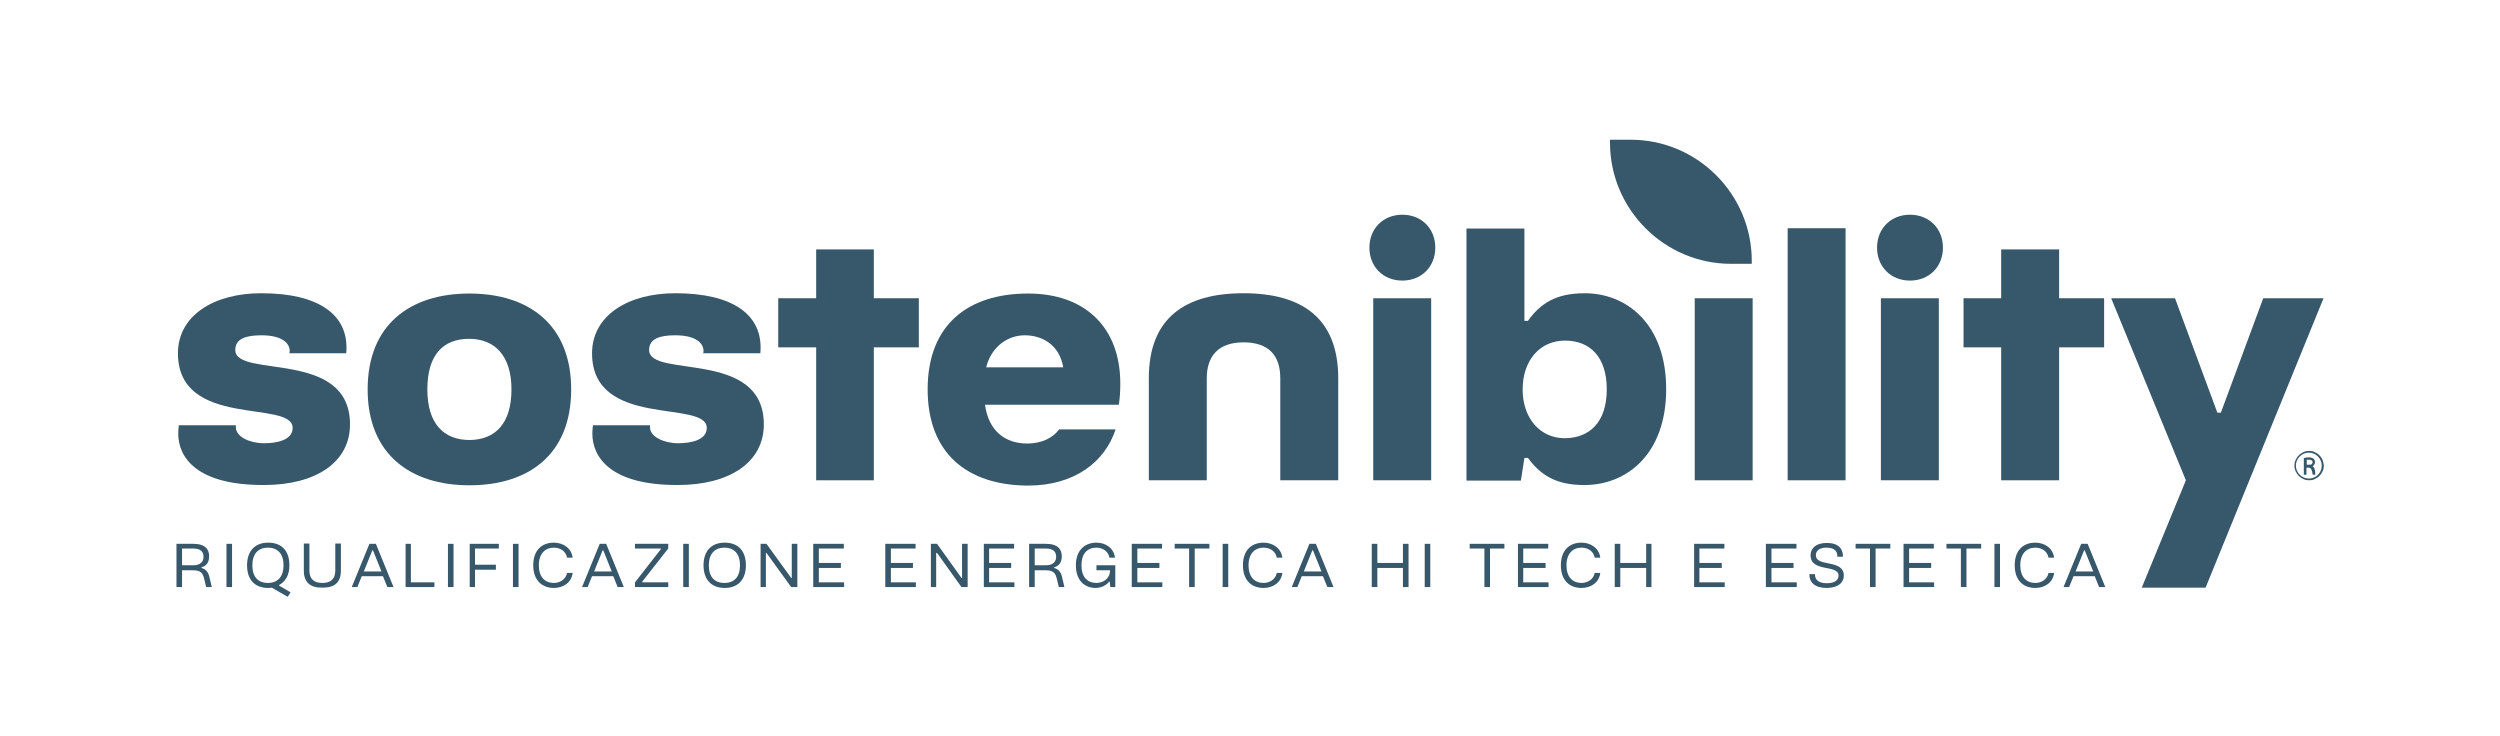
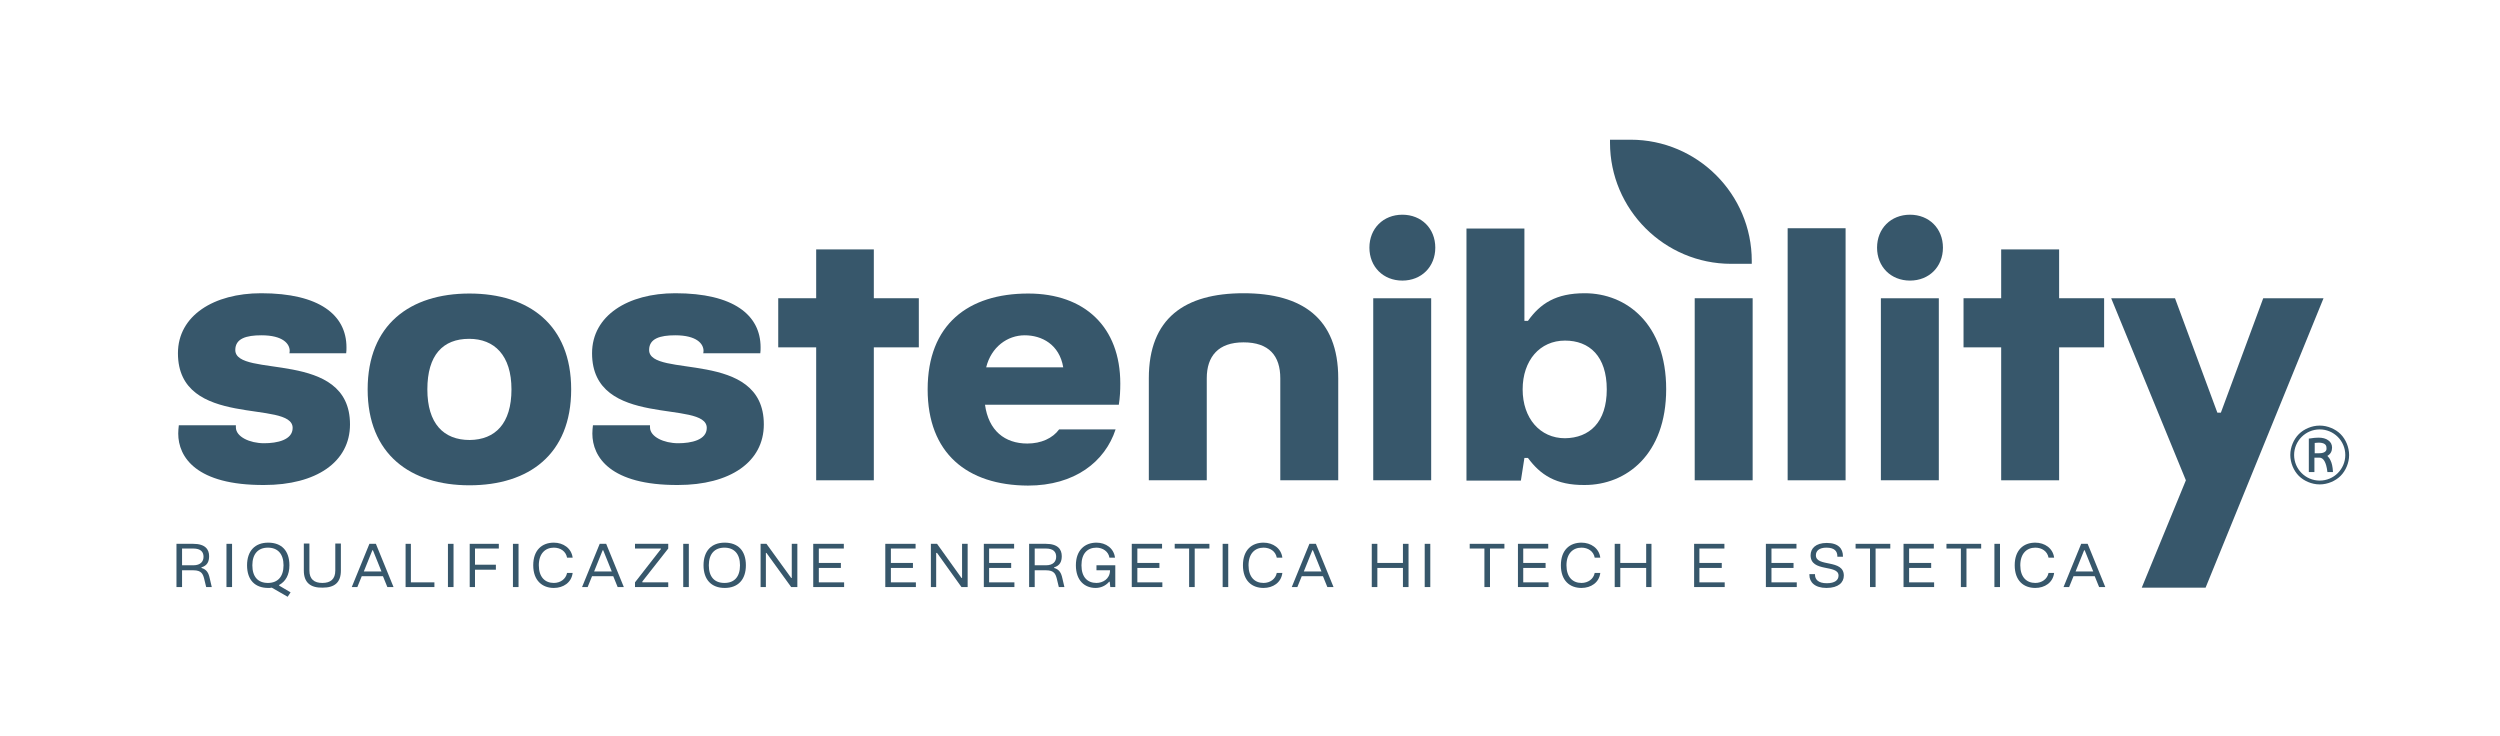
<svg xmlns="http://www.w3.org/2000/svg" version="1.1" id="Layer_1" x="0px" y="0px" viewBox="0 0 850 250" style="enable-background:new 0 0 850 250;" xml:space="preserve">
  <style type="text/css">
	.st0{fill:#37576B;}
</style>
-   <path class="st0" d="M60,199.6v-14.7h5.7c4.1,0,5.4,1.9,5.4,4.2c0,1.8-0.6,3.2-2.6,3.8v0.2c1.7,0.5,2.4,1.6,2.8,3.5l0.7,3h-1.9  l-0.7-2.9c-0.4-1.5-0.9-2.8-3.6-2.8h-3.9v5.7H60z M61.9,192.2h3.8c2.6,0,3.5-1.4,3.5-2.9c0-1.6-0.9-2.8-3.5-2.8h-3.8  C61.9,186.5,61.9,192.2,61.9,192.2z" />
+   <path class="st0" d="M60.6,147.4c0-1,0.1-1.9,0.2-2.8h19.4v0.7c0,3.2,4.7,5.4,9.6,5.4c4.4,0,9.7-1.1,9.7-5.2c0-9.8-39,0.5-39-25.4  c0-12.8,12.2-20.4,28.3-20.4c19.8,0,29,7.4,29,18.4c0,0.7,0,1.3-0.1,2H98.4c0,0,0.1-0.4,0.1-0.8c0-2.4-2.3-5.3-9.6-5.3  c-5.2,0-8.9,1.1-8.9,5c0,9.8,39-0.5,39,25.3c0,12.8-11.5,20.6-29.2,20.6C66.7,165,60.6,155.4,60.6,147.4" />
+   <path class="st0" d="M125,132.4c0-22.1,14.5-32.6,34.6-32.6c20.2,0,34.6,10.6,34.6,32.6c0,22.1-14.4,32.6-34.6,32.6  C139.6,165,125,154.5,125,132.4 M173.9,132.4c0-11.6-5.8-17.2-14.4-17.2c-8.9,0-14.2,5.5-14.2,17.2c0,11.6,5.5,17.2,14.4,17.2  C168.4,149.5,173.9,144,173.9,132.4" />
+   <path class="st0" d="M201.4,147.4c0-1,0.1-1.9,0.2-2.8H221v0.7c0,3.2,4.7,5.4,9.6,5.4c4.4,0,9.7-1.1,9.7-5.2c0-9.8-39,0.5-39-25.4  c0-12.8,12.2-20.4,28.3-20.4c19.8,0,29,7.4,29,18.4c0,0.7,0,1.3-0.1,2h-19.4c0,0,0.1-0.4,0.1-0.8c0-2.4-2.3-5.3-9.6-5.3  c-5.2,0-8.9,1.1-8.9,5c0,9.8,39-0.5,39,25.3c0,12.8-11.5,20.6-29.2,20.6C207.5,165,201.4,155.4,201.4,147.4" />
+   <polygon class="st0" points="277.5,163.3 277.5,118.1 264.6,118.1 264.6,101.4 277.5,101.4 277.5,84.8 297.1,84.8 297.1,101.4   312.4,101.4 312.4,118.1 297.1,118.1 297.1,163.3 " />
+   <path class="st0" d="M315.4,132.4c0-22.1,13.8-32.6,34.2-32.6c19.2,0,31.3,11.4,31.3,30.6c0,2.3-0.1,4.7-0.5,7.2h-45.5  c1.2,8.8,6.7,13.2,14.4,13.2c4.7,0,8.6-1.8,10.8-4.8h19.2c-3.6,11-13.9,19.1-29.8,19.1C328.8,165,315.4,154.1,315.4,132.4   M361.5,124.9c-1.3-7.8-7.3-10.9-13.1-10.9c-5.9,0-11.4,4-13.1,10.9H361.5z" />
+   <path class="st0" d="M390.6,163.3v-34.7c0-20.4,12.2-28.9,32.2-28.9c19.9,0,32.2,8.5,32.2,28.9v34.7h-19.7v-34.7  c0-7.6-3.8-12.2-12.5-12.2c-8.6,0-12.5,4.7-12.5,12.2v34.7H390.6z" />
+   <path class="st0" d="M465.6,84.2c0-6.5,4.7-11.2,11.2-11.2c6.5,0,11.2,4.7,11.2,11.2c0,6.5-4.7,11.2-11.2,11.2  C470.3,95.4,465.6,90.7,465.6,84.2 M466.9,101.4h19.7v61.9h-19.7V101.4z" />
+   <path class="st0" d="M519.5,155.7h-1.2l-1.2,7.7h-18.5V77.7h19.7v31.4h1.2c4.2-5.9,9.5-9.4,19.3-9.4c14.2,0,27.7,10.4,27.7,32.6  c0,22.3-13.6,32.6-27.7,32.6C529,165,523.7,161.4,519.5,155.7 M546.3,132.4c0-11.3-5.9-16.6-14.2-16.6c-8.5,0-14.4,6.7-14.4,16.6  c0,9.8,5.9,16.6,14.4,16.6C540.4,148.9,546.3,143.6,546.3,132.4" />
+   <rect x="576.2" y="101.4" class="st0" width="19.7" height="61.9" />
+   <rect x="607.8" y="77.6" class="st0" width="19.7" height="85.7" />
+   <path class="st0" d="M638.2,84.2c0-6.5,4.7-11.2,11.2-11.2c6.5,0,11.2,4.7,11.2,11.2c0,6.5-4.7,11.2-11.2,11.2  C642.9,95.4,638.2,90.7,638.2,84.2 M639.5,101.4h19.7v61.9h-19.7V101.4z" />
+   <polygon class="st0" points="680.4,163.3 680.4,118.1 667.6,118.1 667.6,101.4 680.4,101.4 680.4,84.8 700.1,84.8 700.1,101.4   715.4,101.4 715.4,118.1 700.1,118.1 700.1,163.3 " />
+   <path class="st0" d="M595.6,89.7h-7c-22.7,0-41.2-18.5-41.2-41.2v-1h7c22.7,0,41.2,18.5,41.2,41.2V89.7z" />
+   <path class="st0" d="M60,199.6v-14.7h5.7c4.1,0,5.4,1.9,5.4,4.2c0,1.8-0.6,3.2-2.6,3.8v0.2c1.7,0.5,2.4,1.6,2.8,3.5l0.7,3h-1.9  l-0.7-2.9c-0.4-1.5-0.9-2.8-3.6-2.8h-3.9v5.7H60z M61.9,192.2h3.8c2.6,0,3.5-1.4,3.5-2.9c0-1.6-0.9-2.8-3.5-2.8h-3.8V192.2z" />
  <rect x="77" y="184.9" class="st0" width="1.9" height="14.7" />
+   <path class="st0" d="M97.8,202.9l-5.4-3.1c-0.4,0.1-0.8,0.1-1.2,0.1c-4.5,0-7.2-2.7-7.2-7.7c0-4.9,2.7-7.7,7.2-7.7  c4.5,0,7.2,2.7,7.2,7.7c0,3.3-1.3,5.5-3.5,6.7v0.2l3.9,2.3L97.8,202.9z M96.4,192.2c0-3.9-2-6-5.3-6c-3.3,0-5.3,2.1-5.3,6  c0,3.9,1.9,6,5.3,6C94.4,198.2,96.4,196.1,96.4,192.2" />
+   <path class="st0" d="M103.3,194v-9.2h1.9v9.2c0,2.9,1.6,4.2,4.4,4.2c2.8,0,4.4-1.3,4.4-4.2v-9.2h1.9v9.2c0,4.1-2.2,5.8-6.2,5.8  C105.6,199.9,103.3,198.1,103.3,194" />
+   <path class="st0" d="M119.6,199.6l6-14.7h2.2l6,14.7h-2.1l-1.5-3.7h-7.2l-1.5,3.7H119.6z M123.7,194.3h6l-2.9-7.2h-0.2L123.7,194.3z  " />
+   <polygon class="st0" points="137.9,199.6 137.9,184.9 139.7,184.9 139.7,198 147.7,198 147.7,199.6 " />
+   <rect x="152.3" y="184.9" class="st0" width="1.9" height="14.7" />
+   <polygon class="st0" points="159.7,199.6 159.7,184.9 169.6,184.9 169.6,186.5 161.5,186.5 161.5,192 168.6,192 168.6,193.7   161.5,193.7 161.5,199.6 " />
+   <rect x="174.4" y="184.9" class="st0" width="1.9" height="14.7" />
+   <path class="st0" d="M181.3,192.2c0-5.2,3-7.7,7-7.7c3.2,0,6,1.9,6.4,5.1h-1.9c-0.4-2.2-2.3-3.4-4.5-3.4c-2.9,0-5.1,2-5.1,6  c0,4,2.1,6,5.1,6c2.2,0,4.1-1.3,4.5-3.4h1.9c-0.4,3.3-3.2,5.1-6.4,5.1C184.4,199.9,181.3,197.4,181.3,192.2" />
+   <path class="st0" d="M197.9,199.6l6-14.7h2.2l6,14.7H210l-1.5-3.7h-7.2l-1.5,3.7H197.9z M202,194.3h6l-2.9-7.2h-0.2L202,194.3z" />
+   <polygon class="st0" points="215.9,199.6 215.9,198 224.7,186.7 224.7,186.5 215.9,186.5 215.9,184.9 227.2,184.9 227.2,186.5   218.4,197.7 218.4,198 227.2,198 227.2,199.6 " />
+   <rect x="232.3" y="184.9" class="st0" width="1.9" height="14.7" />
+   <path class="st0" d="M239.2,192.2c0-4.9,2.7-7.7,7.2-7.7c4.5,0,7.2,2.7,7.2,7.7c0,4.9-2.7,7.7-7.2,7.7  C241.9,199.9,239.2,197.1,239.2,192.2 M251.6,192.2c0-3.9-2-6-5.3-6c-3.3,0-5.3,2.1-5.3,6c0,3.9,1.9,6,5.3,6  C249.7,198.2,251.6,196.1,251.6,192.2" />
+   <polygon class="st0" points="258.6,199.6 258.6,184.9 260.6,184.9 269,196.5 269.2,196.5 269.2,184.9 271.1,184.9 271.1,199.6   269,199.6 260.6,188 260.4,188 260.4,199.6 " />
+   <polygon class="st0" points="276.5,199.6 276.5,184.9 286.9,184.9 286.9,186.5 278.4,186.5 278.4,191.4 285.9,191.4 285.9,193.1   278.4,193.1 278.4,198 287,198 287,199.6 " />
+   <polygon class="st0" points="301,199.6 301,184.9 311.3,184.9 311.3,186.5 302.9,186.5 302.9,191.4 310.4,191.4 310.4,193.1   302.9,193.1 302.9,198 311.4,198 311.4,199.6 " />
+   <polygon class="st0" points="316.5,199.6 316.5,184.9 318.6,184.9 326.9,196.5 327.1,196.5 327.1,184.9 329,184.9 329,199.6   326.9,199.6 318.6,188 318.3,188 318.3,199.6 " />
+   <polygon class="st0" points="334.5,199.6 334.5,184.9 344.8,184.9 344.8,186.5 336.3,186.5 336.3,191.4 343.8,191.4 343.8,193.1   336.3,193.1 336.3,198 344.9,198 344.9,199.6 " />
+   <path class="st0" d="M349.9,199.6v-14.7h5.7c4.1,0,5.4,1.9,5.4,4.2c0,1.8-0.6,3.2-2.6,3.8v0.2c1.7,0.5,2.4,1.6,2.8,3.5l0.7,3H360  l-0.7-2.9c-0.4-1.5-0.9-2.8-3.6-2.8h-3.9v5.7H349.9z M351.8,192.2h3.8c2.6,0,3.5-1.4,3.5-2.9c0-1.6-0.9-2.8-3.5-2.8h-3.8V192.2z" />
+   <path class="st0" d="M365.8,192.2c0-5.2,3.1-7.7,7-7.7c3.2,0,5.9,1.9,6.3,5.1h-1.9c-0.3-2.1-2.3-3.4-4.4-3.4c-3,0-5.1,1.9-5.1,6  c0,4.1,2.1,6,5.1,6c2.1,0,4.5-1.3,4.6-4.1v-0.2h-4.6v-1.7h6.4v7.4h-1.7l-0.2-1.8h-0.2c-1.3,1.5-3,2.1-4.6,2.1  C368.8,199.9,365.8,197.4,365.8,192.2" />
+   <polygon class="st0" points="384.8,199.6 384.8,184.9 395.1,184.9 395.1,186.5 386.7,186.5 386.7,191.4 394.2,191.4 394.2,193.1   386.7,193.1 386.7,198 395.2,198 395.2,199.6 " />
+   <polygon class="st0" points="404.3,199.6 404.3,186.5 399.4,186.5 399.4,184.9 411.2,184.9 411.2,186.5 406.2,186.5 406.2,199.6 " />
+   <rect x="415.7" y="184.9" class="st0" width="1.9" height="14.7" />
+   <path class="st0" d="M422.6,192.2c0-5.2,3-7.7,7-7.7c3.2,0,6,1.9,6.4,5.1h-1.9c-0.4-2.2-2.3-3.4-4.5-3.4c-2.9,0-5.1,2-5.1,6  c0,4,2.1,6,5.1,6c2.2,0,4.1-1.3,4.5-3.4h1.9c-0.4,3.3-3.2,5.1-6.4,5.1C425.6,199.9,422.6,197.4,422.6,192.2" />
+   <path class="st0" d="M439.2,199.6l6-14.7h2.2l6,14.7h-2.1l-1.5-3.7h-7.2l-1.5,3.7H439.2z M443.3,194.3h6l-2.9-7.2h-0.2L443.3,194.3z  " />
+   <polygon class="st0" points="466.4,199.6 466.4,184.9 468.3,184.9 468.3,191.4 477,191.4 477,184.9 478.9,184.9 478.9,199.6   477,199.6 477,193.1 468.3,193.1 468.3,199.6 " />
+   <rect x="484.4" y="184.9" class="st0" width="1.9" height="14.7" />
+   <polygon class="st0" points="504.7,199.6 504.7,186.5 499.7,186.5 499.7,184.9 511.5,184.9 511.5,186.5 506.6,186.5 506.6,199.6 " />
+   <polygon class="st0" points="516.1,199.6 516.1,184.9 526.4,184.9 526.4,186.5 517.9,186.5 517.9,191.4 525.5,191.4 525.5,193.1   517.9,193.1 517.9,198 526.5,198 526.5,199.6 " />
+   <path class="st0" d="M530.7,192.2c0-5.2,3-7.7,7-7.7c3.2,0,6,1.9,6.4,5.1h-1.9c-0.4-2.2-2.3-3.4-4.5-3.4c-2.9,0-5.1,2-5.1,6  c0,4,2.1,6,5.1,6c2.2,0,4.1-1.3,4.5-3.4h1.9c-0.4,3.3-3.2,5.1-6.4,5.1C533.7,199.9,530.7,197.4,530.7,192.2" />
+   <polygon class="st0" points="549,199.6 549,184.9 550.9,184.9 550.9,191.4 559.7,191.4 559.7,184.9 561.5,184.9 561.5,199.6   559.7,199.6 559.7,193.1 550.9,193.1 550.9,199.6 " />
+   <polygon class="st0" points="576,199.6 576,184.9 586.3,184.9 586.3,186.5 577.8,186.5 577.8,191.4 585.4,191.4 585.4,193.1   577.8,193.1 577.8,198 586.4,198 586.4,199.6 " />
+   <polygon class="st0" points="600.4,199.6 600.4,184.9 610.8,184.9 610.8,186.5 602.3,186.5 602.3,191.4 609.8,191.4 609.8,193.1   602.3,193.1 602.3,198 610.9,198 610.9,199.6 " />
+   <path class="st0" d="M615.2,195.5v-0.3h1.9v0.2c0,1.6,1.1,2.9,4,2.9c2.8,0,4-1.1,4-2.6c0-3.9-9.5-1-9.5-6.9c0-2.3,1.7-4.2,5.5-4.2  c4,0,5.5,2,5.5,4.5v0.2h-1.9v-0.2c0-1.7-1-2.9-3.7-2.9c-2.5,0-3.6,1.1-3.6,2.6c0,4.1,9.5,1.2,9.5,6.9c0,2.3-1.8,4.2-5.9,4.2  C617,199.9,615.2,197.9,615.2,195.5" />
+   <polygon class="st0" points="635.8,199.6 635.8,186.5 630.9,186.5 630.9,184.9 642.7,184.9 642.7,186.5 637.7,186.5 637.7,199.6 " />
+   <polygon class="st0" points="647.2,199.6 647.2,184.9 657.5,184.9 657.5,186.5 649.1,186.5 649.1,191.4 656.6,191.4 656.6,193.1   649.1,193.1 649.1,198 657.6,198 657.6,199.6 " />
+   <polygon class="st0" points="666.7,199.6 666.7,186.5 661.8,186.5 661.8,184.9 673.6,184.9 673.6,186.5 668.6,186.5 668.6,199.6 " />
+   <rect x="678.1" y="184.9" class="st0" width="1.9" height="14.7" />
+   <path class="st0" d="M685,192.2c0-5.2,3-7.7,7-7.7c3.2,0,6,1.9,6.4,5.1h-1.9c-0.4-2.2-2.3-3.4-4.5-3.4c-2.9,0-5.1,2-5.1,6  c0,4,2.1,6,5.1,6c2.2,0,4.1-1.3,4.5-3.4h1.9c-0.4,3.3-3.2,5.1-6.4,5.1C688,199.9,685,197.4,685,192.2" />
+   <path class="st0" d="M701.6,199.6l6-14.7h2.2l6,14.7h-2.1l-1.5-3.7H705l-1.5,3.7H701.6z M705.7,194.3h6l-2.9-7.2h-0.2L705.7,194.3z" />
+   <polygon class="st0" points="728.2,199.8 749.9,199.8 790,101.4 769.5,101.4 755.1,140.3 753.9,140.3 739.5,101.4 717.8,101.4   743.2,163.3 " />
  <g>
-     <path class="st0" d="M60.6,147.4c0-1,0.1-1.9,0.2-2.8h19.4v0.7c0,3.2,4.7,5.4,9.6,5.4c4.4,0,9.7-1.1,9.7-5.2c0-9.8-39,0.5-39-25.4   c0-12.8,12.2-20.4,28.3-20.4c19.8,0,29,7.4,29,18.4c0,0.7,0,1.3-0.1,2H98.4c0,0,0.1-0.4,0.1-0.8c0-2.4-2.3-5.3-9.6-5.3   c-5.2,0-8.9,1.1-8.9,5c0,9.8,39-0.5,39,25.3c0,12.8-11.5,20.6-29.2,20.6C66.7,165,60.6,155.4,60.6,147.4" />
-     <path class="st0" d="M125,132.4c0-22.1,14.5-32.6,34.6-32.6c20.2,0,34.6,10.6,34.6,32.6c0,22.1-14.4,32.6-34.6,32.6   C139.6,165,125,154.5,125,132.4 M173.9,132.4c0-11.6-5.8-17.2-14.4-17.2c-8.9,0-14.2,5.5-14.2,17.2c0,11.6,5.5,17.2,14.4,17.2   C168.4,149.5,173.9,144,173.9,132.4" />
-     <path class="st0" d="M201.4,147.4c0-1,0.1-1.9,0.2-2.8H221v0.7c0,3.2,4.7,5.4,9.6,5.4c4.4,0,9.7-1.1,9.7-5.2c0-9.8-39,0.5-39-25.4   c0-12.8,12.2-20.4,28.3-20.4c19.8,0,29,7.4,29,18.4c0,0.7,0,1.3-0.1,2h-19.4c0,0,0.1-0.4,0.1-0.8c0-2.4-2.3-5.3-9.6-5.3   c-5.2,0-8.9,1.1-8.9,5c0,9.8,39-0.5,39,25.3c0,12.8-11.5,20.6-29.2,20.6C207.5,165,201.4,155.4,201.4,147.4" />
-     <polygon class="st0" points="277.5,163.3 277.5,118.1 264.6,118.1 264.6,101.4 277.5,101.4 277.5,84.8 297.1,84.8 297.1,101.4    312.4,101.4 312.4,118.1 297.1,118.1 297.1,163.3  " />
-     <path class="st0" d="M315.4,132.4c0-22.1,13.8-32.6,34.2-32.6c19.2,0,31.3,11.4,31.3,30.6c0,2.3-0.1,4.7-0.5,7.2h-45.5   c1.2,8.8,6.7,13.2,14.4,13.2c4.7,0,8.6-1.8,10.8-4.8h19.2c-3.6,11-13.9,19.1-29.8,19.1C328.8,165,315.4,154.1,315.4,132.4    M361.5,124.9c-1.3-7.8-7.3-10.9-13.1-10.9c-5.9,0-11.4,4-13.1,10.9H361.5z" />
-     <path class="st0" d="M390.6,163.3v-34.7c0-20.4,12.2-28.9,32.2-28.9c19.9,0,32.2,8.5,32.2,28.9v34.7h-19.7v-34.7   c0-7.6-3.8-12.2-12.5-12.2c-8.6,0-12.5,4.7-12.5,12.2v34.7H390.6z" />
-     <path class="st0" d="M465.6,84.2c0-6.5,4.7-11.2,11.2-11.2S488,77.7,488,84.2s-4.7,11.2-11.2,11.2   C470.3,95.4,465.6,90.7,465.6,84.2 M466.9,101.4h19.7v61.9h-19.7V101.4z" />
-     <path class="st0" d="M519.5,155.7h-1.2l-1.2,7.7h-18.5V77.7h19.7v31.4h1.2c4.2-5.9,9.5-9.4,19.3-9.4c14.2,0,27.7,10.4,27.7,32.6   c0,22.3-13.6,32.6-27.7,32.6C529,165,523.7,161.4,519.5,155.7 M546.3,132.4c0-11.3-5.9-16.6-14.2-16.6c-8.5,0-14.4,6.7-14.4,16.6   c0,9.8,5.9,16.6,14.4,16.6C540.4,148.9,546.3,143.6,546.3,132.4" />
-     <rect x="576.2" y="101.4" class="st0" width="19.7" height="61.9" />
-     <rect x="607.8" y="77.6" class="st0" width="19.7" height="85.7" />
-     <path class="st0" d="M638.2,84.2c0-6.5,4.7-11.2,11.2-11.2s11.2,4.7,11.2,11.2s-4.7,11.2-11.2,11.2   C642.9,95.4,638.2,90.7,638.2,84.2 M639.5,101.4h19.7v61.9h-19.7V101.4z" />
-     <polygon class="st0" points="680.4,163.3 680.4,118.1 667.6,118.1 667.6,101.4 680.4,101.4 680.4,84.8 700.1,84.8 700.1,101.4    715.4,101.4 715.4,118.1 700.1,118.1 700.1,163.3  " />
-     <path class="st0" d="M595.6,89.7h-7c-22.7,0-41.2-18.5-41.2-41.2v-1h7c22.7,0,41.2,18.5,41.2,41.2V89.7z" />
-     <path class="st0" d="M97.8,202.9l-5.4-3.1c-0.4,0.1-0.8,0.1-1.2,0.1c-4.5,0-7.2-2.7-7.2-7.7c0-4.9,2.7-7.7,7.2-7.7s7.2,2.7,7.2,7.7   c0,3.3-1.3,5.5-3.5,6.7v0.2l3.9,2.3L97.8,202.9z M96.4,192.2c0-3.9-2-6-5.3-6s-5.3,2.1-5.3,6s1.9,6,5.3,6   C94.4,198.2,96.4,196.1,96.4,192.2" />
-     <path class="st0" d="M103.3,194v-9.2h1.9v9.2c0,2.9,1.6,4.2,4.4,4.2s4.4-1.3,4.4-4.2v-9.2h1.9v9.2c0,4.1-2.2,5.8-6.2,5.8   C105.6,199.9,103.3,198.1,103.3,194" />
-     <path class="st0" d="M119.6,199.6l6-14.7h2.2l6,14.7h-2.1l-1.5-3.7H123l-1.5,3.7H119.6z M123.7,194.3h6l-2.9-7.2h-0.2L123.7,194.3z   " />
-     <polygon class="st0" points="137.9,199.6 137.9,184.9 139.7,184.9 139.7,198 147.7,198 147.7,199.6  " />
-     <rect x="152.3" y="184.9" class="st0" width="1.9" height="14.7" />
-     <polygon class="st0" points="159.7,199.6 159.7,184.9 169.6,184.9 169.6,186.5 161.5,186.5 161.5,192 168.6,192 168.6,193.7    161.5,193.7 161.5,199.6  " />
-     <rect x="174.4" y="184.9" class="st0" width="1.9" height="14.7" />
-     <path class="st0" d="M181.3,192.2c0-5.2,3-7.7,7-7.7c3.2,0,6,1.9,6.4,5.1h-1.9c-0.4-2.2-2.3-3.4-4.5-3.4c-2.9,0-5.1,2-5.1,6   s2.1,6,5.1,6c2.2,0,4.1-1.3,4.5-3.4h1.9c-0.4,3.3-3.2,5.1-6.4,5.1C184.4,199.9,181.3,197.4,181.3,192.2" />
-     <path class="st0" d="M197.9,199.6l6-14.7h2.2l6,14.7H210l-1.5-3.7h-7.2l-1.5,3.7H197.9z M202,194.3h6l-2.9-7.2h-0.2L202,194.3z" />
-     <polygon class="st0" points="215.9,199.6 215.9,198 224.7,186.7 224.7,186.5 215.9,186.5 215.9,184.9 227.2,184.9 227.2,186.5    218.4,197.7 218.4,198 227.2,198 227.2,199.6  " />
-     <rect x="232.3" y="184.9" class="st0" width="1.9" height="14.7" />
-     <path class="st0" d="M239.2,192.2c0-4.9,2.7-7.7,7.2-7.7s7.2,2.7,7.2,7.7c0,4.9-2.7,7.7-7.2,7.7S239.2,197.1,239.2,192.2    M251.6,192.2c0-3.9-2-6-5.3-6s-5.3,2.1-5.3,6s1.9,6,5.3,6C249.7,198.2,251.6,196.1,251.6,192.2" />
-     <polygon class="st0" points="258.6,199.6 258.6,184.9 260.6,184.9 269,196.5 269.2,196.5 269.2,184.9 271.1,184.9 271.1,199.6    269,199.6 260.6,188 260.4,188 260.4,199.6  " />
-     <polygon class="st0" points="276.5,199.6 276.5,184.9 286.9,184.9 286.9,186.5 278.4,186.5 278.4,191.4 285.9,191.4 285.9,193.1    278.4,193.1 278.4,198 287,198 287,199.6  " />
-     <polygon class="st0" points="301,199.6 301,184.9 311.3,184.9 311.3,186.5 302.9,186.5 302.9,191.4 310.4,191.4 310.4,193.1    302.9,193.1 302.9,198 311.4,198 311.4,199.6  " />
-     <polygon class="st0" points="316.5,199.6 316.5,184.9 318.6,184.9 326.9,196.5 327.1,196.5 327.1,184.9 329,184.9 329,199.6    326.9,199.6 318.6,188 318.3,188 318.3,199.6  " />
-     <polygon class="st0" points="334.5,199.6 334.5,184.9 344.8,184.9 344.8,186.5 336.3,186.5 336.3,191.4 343.8,191.4 343.8,193.1    336.3,193.1 336.3,198 344.9,198 344.9,199.6  " />
-     <path class="st0" d="M349.9,199.6v-14.7h5.7c4.1,0,5.4,1.9,5.4,4.2c0,1.8-0.6,3.2-2.6,3.8v0.2c1.7,0.5,2.4,1.6,2.8,3.5l0.7,3H360   l-0.7-2.9c-0.4-1.5-0.9-2.8-3.6-2.8h-3.9v5.7H349.9z M351.8,192.2h3.8c2.6,0,3.5-1.4,3.5-2.9c0-1.6-0.9-2.8-3.5-2.8h-3.8V192.2z" />
-     <path class="st0" d="M365.8,192.2c0-5.2,3.1-7.7,7-7.7c3.2,0,5.9,1.9,6.3,5.1h-1.9c-0.3-2.1-2.3-3.4-4.4-3.4c-3,0-5.1,1.9-5.1,6   s2.1,6,5.1,6c2.1,0,4.5-1.3,4.6-4.1v-0.2h-4.6v-1.7h6.4v7.4h-1.7l-0.2-1.8h-0.2c-1.3,1.5-3,2.1-4.6,2.1   C368.8,199.9,365.8,197.4,365.8,192.2" />
-     <polygon class="st0" points="384.8,199.6 384.8,184.9 395.1,184.9 395.1,186.5 386.7,186.5 386.7,191.4 394.2,191.4 394.2,193.1    386.7,193.1 386.7,198 395.2,198 395.2,199.6  " />
-     <polygon class="st0" points="404.3,199.6 404.3,186.5 399.4,186.5 399.4,184.9 411.2,184.9 411.2,186.5 406.2,186.5 406.2,199.6     " />
-     <rect x="415.7" y="184.9" class="st0" width="1.9" height="14.7" />
-     <path class="st0" d="M422.6,192.2c0-5.2,3-7.7,7-7.7c3.2,0,6,1.9,6.4,5.1h-1.9c-0.4-2.2-2.3-3.4-4.5-3.4c-2.9,0-5.1,2-5.1,6   s2.1,6,5.1,6c2.2,0,4.1-1.3,4.5-3.4h1.9c-0.4,3.3-3.2,5.1-6.4,5.1C425.6,199.9,422.6,197.4,422.6,192.2" />
-     <path class="st0" d="M439.2,199.6l6-14.7h2.2l6,14.7h-2.1l-1.5-3.7h-7.2l-1.5,3.7H439.2z M443.3,194.3h6l-2.9-7.2h-0.2L443.3,194.3   z" />
-     <polygon class="st0" points="466.4,199.6 466.4,184.9 468.3,184.9 468.3,191.4 477,191.4 477,184.9 478.9,184.9 478.9,199.6    477,199.6 477,193.1 468.3,193.1 468.3,199.6  " />
-     <rect x="484.4" y="184.9" class="st0" width="1.9" height="14.7" />
-     <polygon class="st0" points="504.7,199.6 504.7,186.5 499.7,186.5 499.7,184.9 511.5,184.9 511.5,186.5 506.6,186.5 506.6,199.6     " />
-     <polygon class="st0" points="516.1,199.6 516.1,184.9 526.4,184.9 526.4,186.5 517.9,186.5 517.9,191.4 525.5,191.4 525.5,193.1    517.9,193.1 517.9,198 526.5,198 526.5,199.6  " />
-     <path class="st0" d="M530.7,192.2c0-5.2,3-7.7,7-7.7c3.2,0,6,1.9,6.4,5.1h-1.9c-0.4-2.2-2.3-3.4-4.5-3.4c-2.9,0-5.1,2-5.1,6   s2.1,6,5.1,6c2.2,0,4.1-1.3,4.5-3.4h1.9c-0.4,3.3-3.2,5.1-6.4,5.1C533.7,199.9,530.7,197.4,530.7,192.2" />
-     <polygon class="st0" points="549,199.6 549,184.9 550.9,184.9 550.9,191.4 559.7,191.4 559.7,184.9 561.5,184.9 561.5,199.6    559.7,199.6 559.7,193.1 550.9,193.1 550.9,199.6  " />
-     <polygon class="st0" points="576,199.6 576,184.9 586.3,184.9 586.3,186.5 577.8,186.5 577.8,191.4 585.4,191.4 585.4,193.1    577.8,193.1 577.8,198 586.4,198 586.4,199.6  " />
-     <polygon class="st0" points="600.4,199.6 600.4,184.9 610.8,184.9 610.8,186.5 602.3,186.5 602.3,191.4 609.8,191.4 609.8,193.1    602.3,193.1 602.3,198 610.9,198 610.9,199.6  " />
-     <path class="st0" d="M615.2,195.5v-0.3h1.9v0.2c0,1.6,1.1,2.9,4,2.9c2.8,0,4-1.1,4-2.6c0-3.9-9.5-1-9.5-6.9c0-2.3,1.7-4.2,5.5-4.2   c4,0,5.5,2,5.5,4.5v0.2h-1.9v-0.2c0-1.7-1-2.9-3.7-2.9c-2.5,0-3.6,1.1-3.6,2.6c0,4.1,9.5,1.2,9.5,6.9c0,2.3-1.8,4.2-5.9,4.2   C617,199.9,615.2,197.9,615.2,195.5" />
-     <polygon class="st0" points="635.8,199.6 635.8,186.5 630.9,186.5 630.9,184.9 642.7,184.9 642.7,186.5 637.7,186.5 637.7,199.6     " />
-     <polygon class="st0" points="647.2,199.6 647.2,184.9 657.5,184.9 657.5,186.5 649.1,186.5 649.1,191.4 656.6,191.4 656.6,193.1    649.1,193.1 649.1,198 657.6,198 657.6,199.6  " />
-     <polygon class="st0" points="666.7,199.6 666.7,186.5 661.8,186.5 661.8,184.9 673.6,184.9 673.6,186.5 668.6,186.5 668.6,199.6     " />
-     <rect x="678.1" y="184.9" class="st0" width="1.9" height="14.7" />
-     <path class="st0" d="M685,192.2c0-5.2,3-7.7,7-7.7c3.2,0,6,1.9,6.4,5.1h-1.9c-0.4-2.2-2.3-3.4-4.5-3.4c-2.9,0-5.1,2-5.1,6   s2.1,6,5.1,6c2.2,0,4.1-1.3,4.5-3.4h1.9c-0.4,3.3-3.2,5.1-6.4,5.1C688,199.9,685,197.4,685,192.2" />
-     <path class="st0" d="M701.6,199.6l6-14.7h2.2l6,14.7h-2.1l-1.5-3.7H705l-1.5,3.7H701.6z M705.7,194.3h6l-2.9-7.2h-0.2L705.7,194.3z   " />
-     <polygon class="st0" points="728.2,199.8 749.9,199.8 790,101.4 769.5,101.4 755.1,140.3 753.9,140.3 739.5,101.4 717.8,101.4    743.2,163.3  " />
-     <g>
-       <path class="st0" d="M789.7,156.4c-0.3-0.6-0.6-1.1-1.1-1.6s-1-0.8-1.6-1.1s-1.3-0.4-1.9-0.4s-1.3,0.1-1.9,0.4    c-0.6,0.3-1.1,0.6-1.6,1.1s-0.8,1-1.1,1.6s-0.4,1.3-0.4,1.9c0,0.7,0.1,1.3,0.4,1.9c0.3,0.6,0.6,1.1,1.1,1.6s1,0.8,1.6,1.1    s1.3,0.4,1.9,0.4s1.3-0.1,1.9-0.4c0.6-0.3,1.1-0.6,1.6-1.1s0.8-1,1.1-1.6s0.4-1.3,0.4-1.9C790,157.7,789.9,157,789.7,156.4z     M785,162.7c-2.4,0-4.4-2-4.4-4.4s2-4.4,4.4-4.4s4.4,2,4.4,4.4S787.5,162.7,785,162.7z" />
-       <path class="st0" d="M786.9,159.3c-0.1-0.3-0.3-0.6-0.6-0.8c0.5-0.3,0.8-0.8,0.8-1.4c0-0.5-0.2-0.9-0.6-1.2    c-0.4-0.3-1-0.4-1.6-0.4c-0.4,0-1,0.1-1.5,0.2h-0.1v5.7h0.9V159h0.8c0.7,0,1.1,0.8,1.3,2.3v0.1h0.9v-0.1    C787.2,160.3,787.1,159.7,786.9,159.3z M786,157.8c-0.2,0.2-0.5,0.2-0.9,0.2h-0.8v-1.7c0.2,0,0.4,0,0.7,0c0.9,0,1.3,0.3,1.3,0.9    C786.2,157.4,786.2,157.6,786,157.8z" />
-     </g>
+     <path class="st0" d="M797.9,150.8c-0.5-1.2-1.2-2.3-2.1-3.2c-0.9-0.9-2-1.6-3.2-2.1c-1.2-0.5-2.5-0.8-3.9-0.8s-2.7,0.3-3.9,0.8   c-1.2,0.5-2.3,1.2-3.2,2.1c-0.9,0.9-1.6,2-2.1,3.2c-0.5,1.2-0.8,2.5-0.8,3.9c0,1.3,0.3,2.7,0.8,3.9c0.5,1.2,1.2,2.3,2.1,3.2   c0.9,0.9,2,1.6,3.2,2.1c1.2,0.5,2.5,0.8,3.9,0.8s2.7-0.3,3.9-0.8c1.2-0.5,2.3-1.2,3.2-2.1c0.9-0.9,1.6-2,2.1-3.2   c0.5-1.2,0.8-2.5,0.8-3.9C798.7,153.4,798.4,152,797.9,150.8z M788.7,163.4c-4.8,0-8.7-3.9-8.7-8.7c0-4.8,3.9-8.7,8.7-8.7   s8.7,3.9,8.7,8.7C797.4,159.5,793.5,163.4,788.7,163.4z" />
+     <path class="st0" d="M792.4,156.6c-0.3-0.7-0.7-1.2-1.1-1.6c1.1-0.6,1.6-1.6,1.6-2.8c0-1-0.4-1.9-1.3-2.5c-0.8-0.6-1.9-0.9-3.3-0.9   c-0.9,0-1.9,0.1-3.1,0.3l-0.2,0v11.4h1.9v-4.9h1.7c1.4,0,2.3,1.6,2.7,4.7l0,0.2h1.9l0-0.2C793.1,158.6,792.8,157.4,792.4,156.6z    M790.5,153.6c-0.4,0.3-1,0.5-1.9,0.5h-1.6v-3.5c0.4,0,0.8-0.1,1.3-0.1c1.8,0,2.7,0.6,2.7,1.7C791.1,152.9,790.9,153.3,790.5,153.6   z" />
  </g>
</svg>
